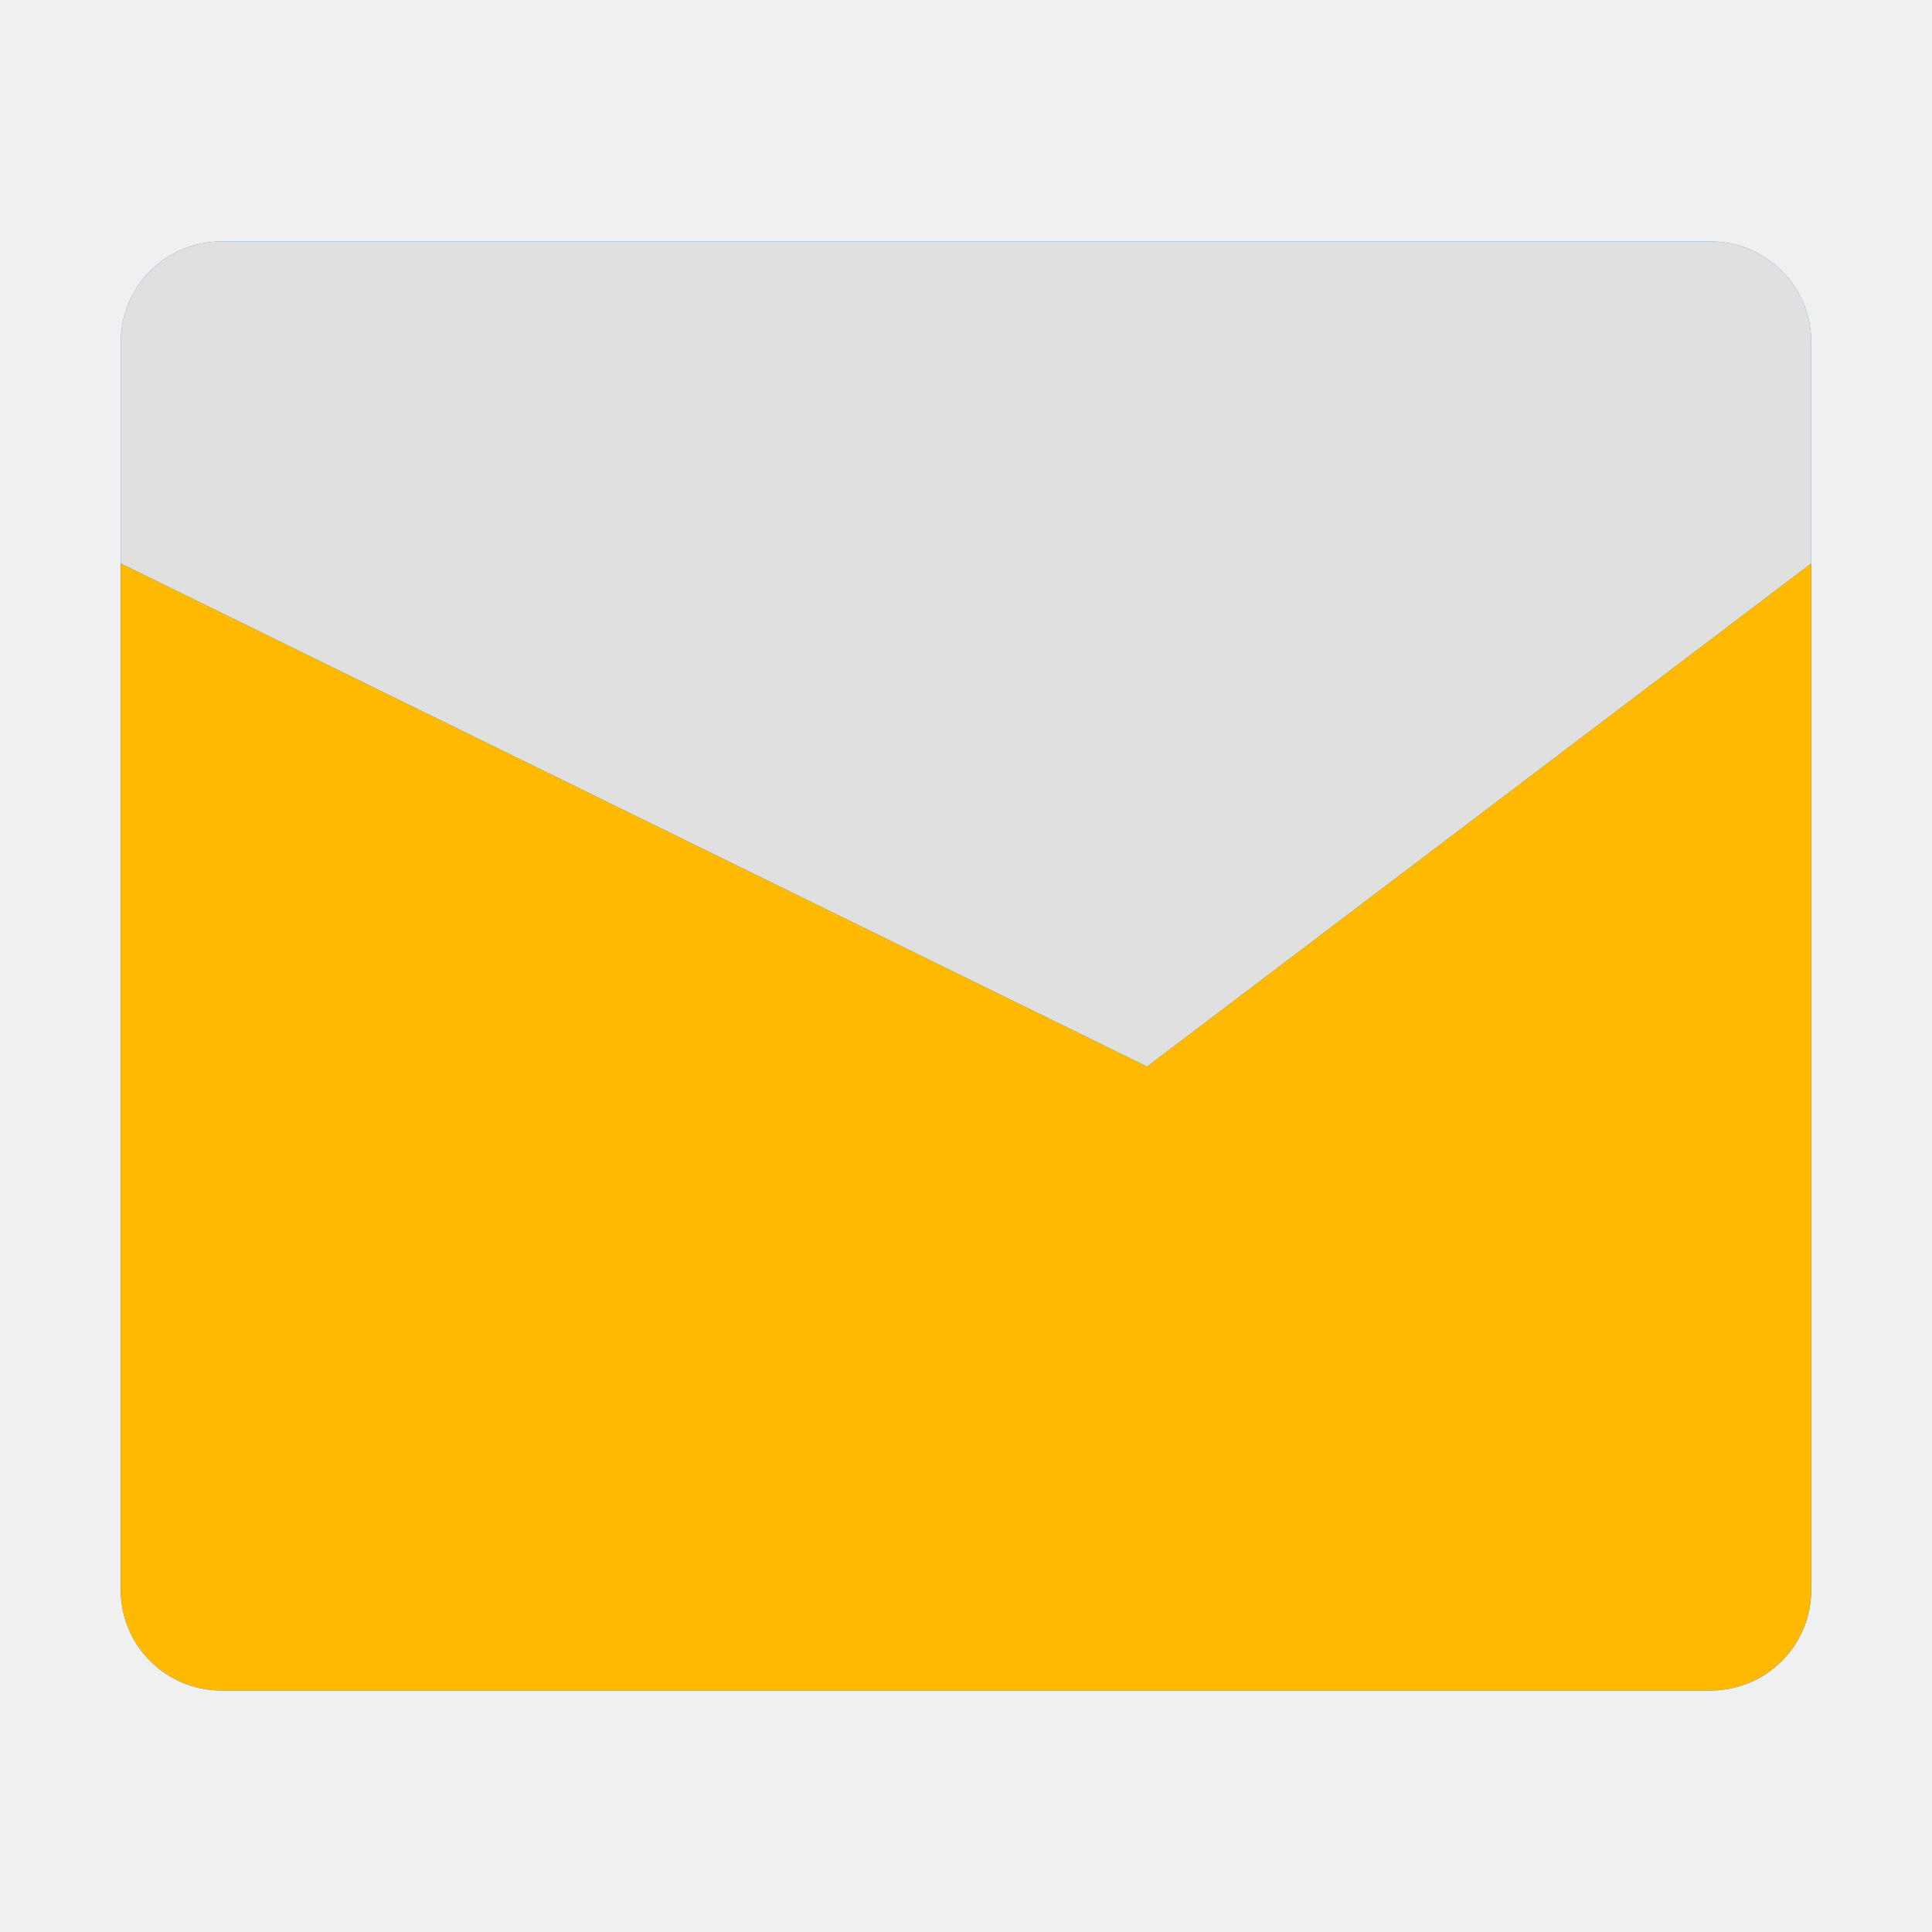
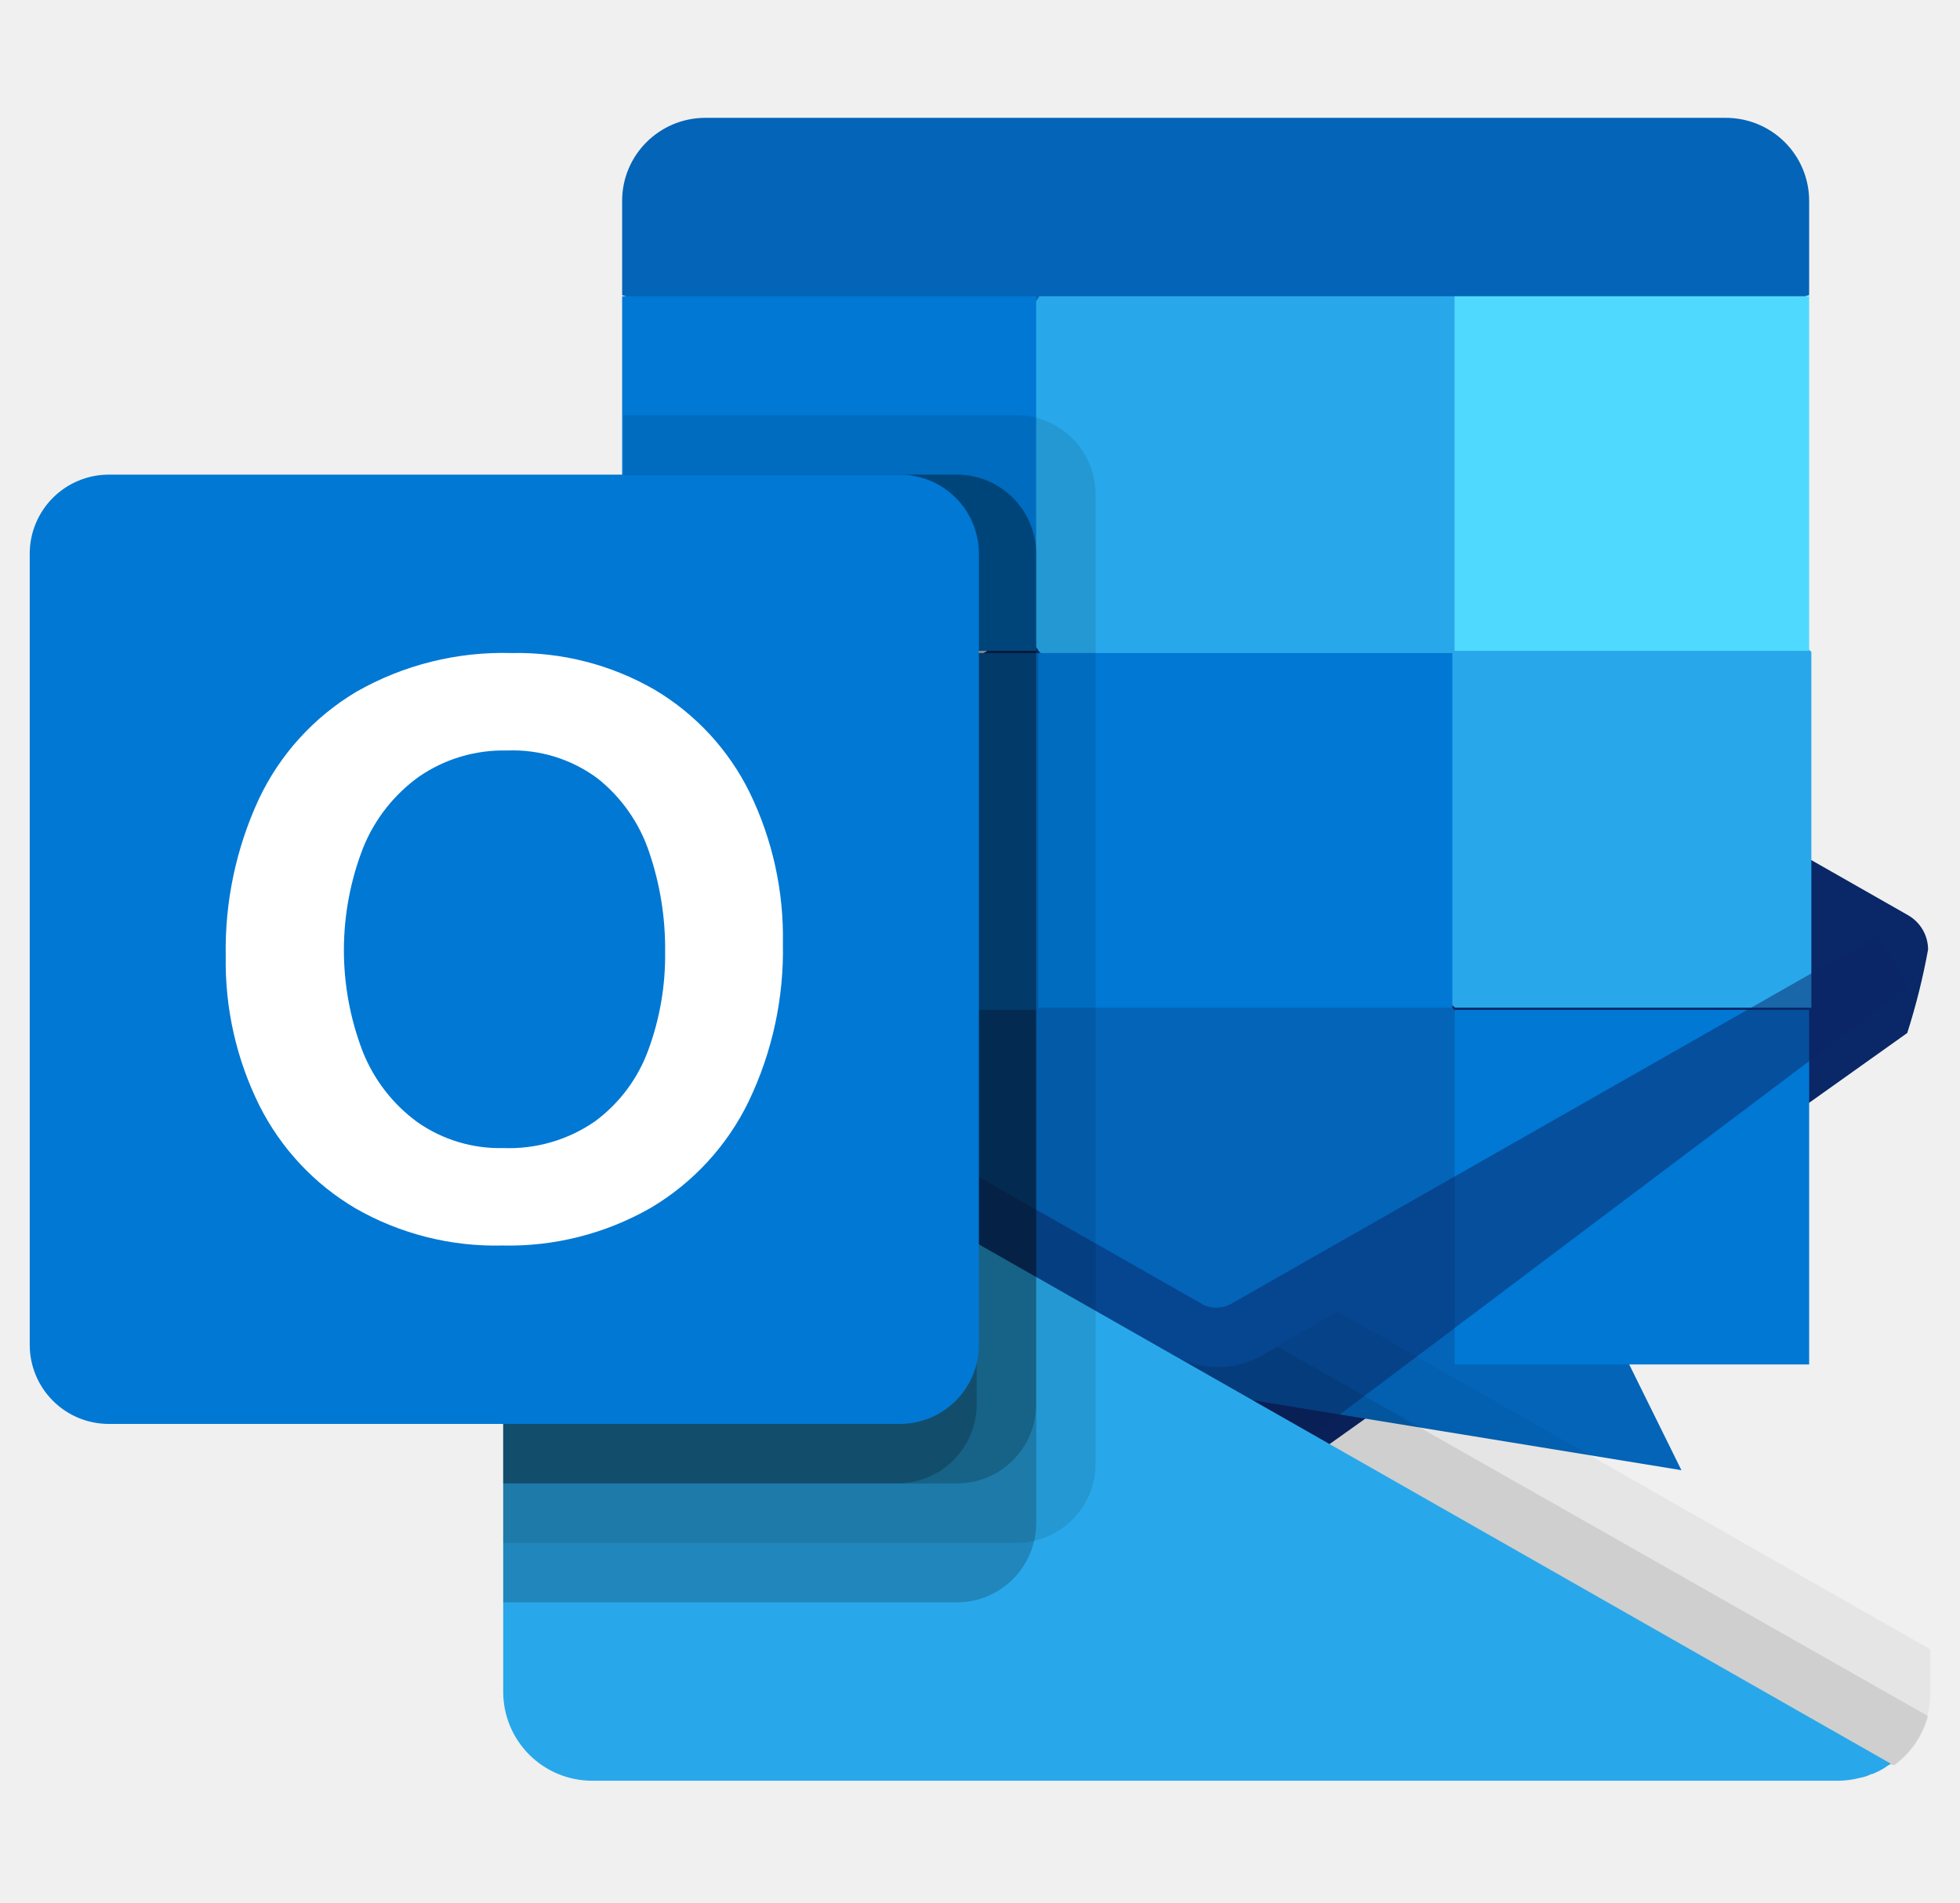
- <svg xmlns="http://www.w3.org/2000/svg" viewBox="0 0 48 48">
-   <path fill="#0078D4" d="M45 39.5c0 1.38-1.12 2.5-2.5 2.5H5.5c-1.38 0-2.5-1.12-2.5-2.5V8.5c0-1.38 1.12-2.5 2.5-2.5h37c1.38 0 2.5 1.12 2.5 2.5v31z" />
-   <path fill="#E0E0E0" d="M45 14L28.5 26.5 3 14V8.5c0-1.38 1.12-2.5 2.5-2.5h37c1.38 0 2.5 1.12 2.5 2.5V14z" />
-   <path fill="#FFB900" d="M3 14v25.5c0 1.38 1.12 2.5 2.5 2.5h37c1.38 0 2.5-1.12 2.5-2.5V14L28.5 26.5 3 14z" />
+ <svg xmlns="http://www.w3.org/2000/svg" viewBox="-0.5 -0.5 890 864">
+   <g pointer-events="none">
+     <path fill="#0364b8" d="M783.16 53H319.84C298.94 53 282 69.87 282 90.67v42.83L543.15 214 821 133.5V90.67c0-9.99-3.99-19.57-11.08-26.64C802.82 56.97 793.2 53 783.16 53" />
+     <path fill="#0a2767" d="M865.55 468.5c3.96-12.41 7.12-25.06 9.45-37.87-.01-6.42-3.44-12.34-8.99-15.54l-.33-.23-.13-.04-292.18-166.39c-1.25-.81-2.55-1.55-3.88-2.22-11.33-5.63-24.65-5.63-35.98 0-1.33.67-2.63 1.41-3.88 2.22L237.45 414.82l-.13.04-.33.23c-5.55 3.2-8.98 9.12-8.99 15.54 2.34 12.81 5.49 25.46 9.45 37.87L547.23 695l318.32-226.5" />
+     <path fill="#28a8ea" d="M660.24 134H471.47L417 214.75l54.47 80.75L660.24 457H822V295.5L660.24 134" />
+     <path fill="#0078d4" d="M282 295h188V134H282v161" />
+     <path fill="#50d9ff" d="M660 295h161V134H660v161" />
+     <path fill="#0364b8" d="M659.63 457.68L470.84 296H282v161.68l188.84 161.68L763 667 659.63 457.68" />
+     <path fill="#0078d4" d="M471 457h188V296H471v161" />
+     <path fill="#064a8c" d="M282 619h188V458H282v161" />
+     <path fill="#0078d4" d="M660 619h161V458H660v161" />
+     <path fill="#0a2767" fill-opacity=".5" d="M557.01 680L239 448.24l13.36-23.42s289.67 164.91 294.12 167.4c3.67 1.46 7.77 1.34 11.35-.34C561.97 589.56 852.64 424 852.64 424L866 447.42 557.01 680" />
+     <path fill-opacity=".05" d="M876 768.25v-19.9L606.85 595l-32.46 18.52c-11.81 7.61-26.73 8.54-39.39 2.45l101.75 136.46 222.54 48.45v.12c10.5-7.6 16.72-19.79 16.71-32.75" />
+     <path fill-opacity=".1" d="M875 778.66L579.68 611l-5.27 2.98c-11.81 7.61-26.74 8.53-39.41 2.45l101.86 136.12 222.77 48.34v.11c7.55-5.47 12.98-13.36 15.37-22.34" />
+     <path fill="#28a8ea" d="M237.45 446.87v-.26h-.31l-.76-.53c-5.26-3.2-8.44-8.93-8.38-15.08v336.62c-.01 10.72 4.25 21 11.84 28.57 7.58 7.58 17.88 11.83 28.61 11.81h565.86c3.36-.04 6.71-.49 9.96-1.36 1.69-.29 3.32-.83 4.85-1.62a3.57 3.57 0 0 0 1.64-.53c2.19-.9 4.26-2.08 6.17-3.5.5-.27.82-.27 1.07-.79L237.45 446.87" />
+     <path fill-opacity=".1" d="M497 664.06V223.94c-.06-19.82-16.08-35.88-35.86-35.94H282.63v200.91l-45.22 25.8-.1.05-.33.21c-5.54 3.21-8.96 9.14-8.98 15.56v.11-.11V700h233.14c19.78-.06 35.8-16.12 35.86-35.94" />
+     <path fill-opacity=".2" d="M470 691.06V250.94c-.06-19.83-16.08-35.89-35.86-35.94H282.62V388.98l-45.21 25.8-.09.05-.34.21c-5.55 3.2-8.98 9.14-8.98 15.56v.11-.11V727h206.14c19.78-.05 35.8-16.11 35.86-35.94" />
+     <path fill-opacity=".2" d="M470 637.09V250.91c-.08-19.82-16.09-35.86-35.86-35.91H282.62v173.95l-45.21 25.78-.09.05-.34.23c-5.55 3.19-8.98 9.11-8.98 15.52v.14-.14V673h206.14c19.77-.05 35.78-16.09 35.86-35.91" />
+     <path fill-opacity=".2" d="M443 637.09V250.91c-.08-19.81-16.08-35.85-35.84-35.91H282.59v173.95l-45.17 25.78-.11.05-.34.23c-5.55 3.19-8.97 9.11-8.97 15.52v.14-.14V673h179.16c19.76-.06 35.76-16.1 35.84-35.91" />
+     <path fill="#0078d4" d="M48.9 215h359.2c9.52 0 18.65 3.78 25.38 10.52 6.74 6.73 10.52 15.86 10.52 25.38v359.2c0 9.52-3.78 18.65-10.52 25.38-6.73 6.74-15.86 10.52-25.38 10.52H48.9c-9.52 0-18.65-3.78-25.38-10.52C16.78 628.75 13 619.62 13 610.1V250.9c0-9.52 3.78-18.65 10.52-25.38C30.25 218.78 39.38 215 48.9 215" />
+     <path fill="#fff" d="M117 362.39c9.56-20.31 24.99-37.3 44.3-48.8 21.39-12.21 45.75-18.3 70.39-17.59 22.83-.5 45.36 5.27 65.12 16.68 18.58 11.05 33.55 27.25 43.09 46.62 10.38 21.34 15.56 44.84 15.1 68.56.51 24.8-4.82 49.37-15.56 71.75-9.74 20.07-25.17 36.85-44.38 48.25-20.53 11.77-43.9 17.7-67.57 17.14-23.32.55-46.34-5.28-66.57-16.87-18.74-11.06-33.89-27.27-43.64-46.69-10.45-21.05-15.69-44.29-15.28-67.77-.46-24.58 4.67-48.95 15-71.28m47.21 114.54c5.09 12.84 13.73 23.98 24.92 32.12a65.108 65.108 0 0 0 38.91 11.7c14.81.57 29.39-3.67 41.57-12.08 11.05-8.14 19.46-19.34 24.19-32.2 5.31-14.33 7.92-29.51 7.72-44.79.17-15.42-2.28-30.75-7.27-45.35-4.4-13.14-12.51-24.74-23.37-33.38-11.86-8.83-26.41-13.31-41.19-12.7-14.2-.35-28.15 3.78-39.85 11.81-11.39 8.16-20.22 19.38-25.45 32.36-11.58 29.74-11.64 62.72-.18 92.51" />
+   </g>
</svg>
